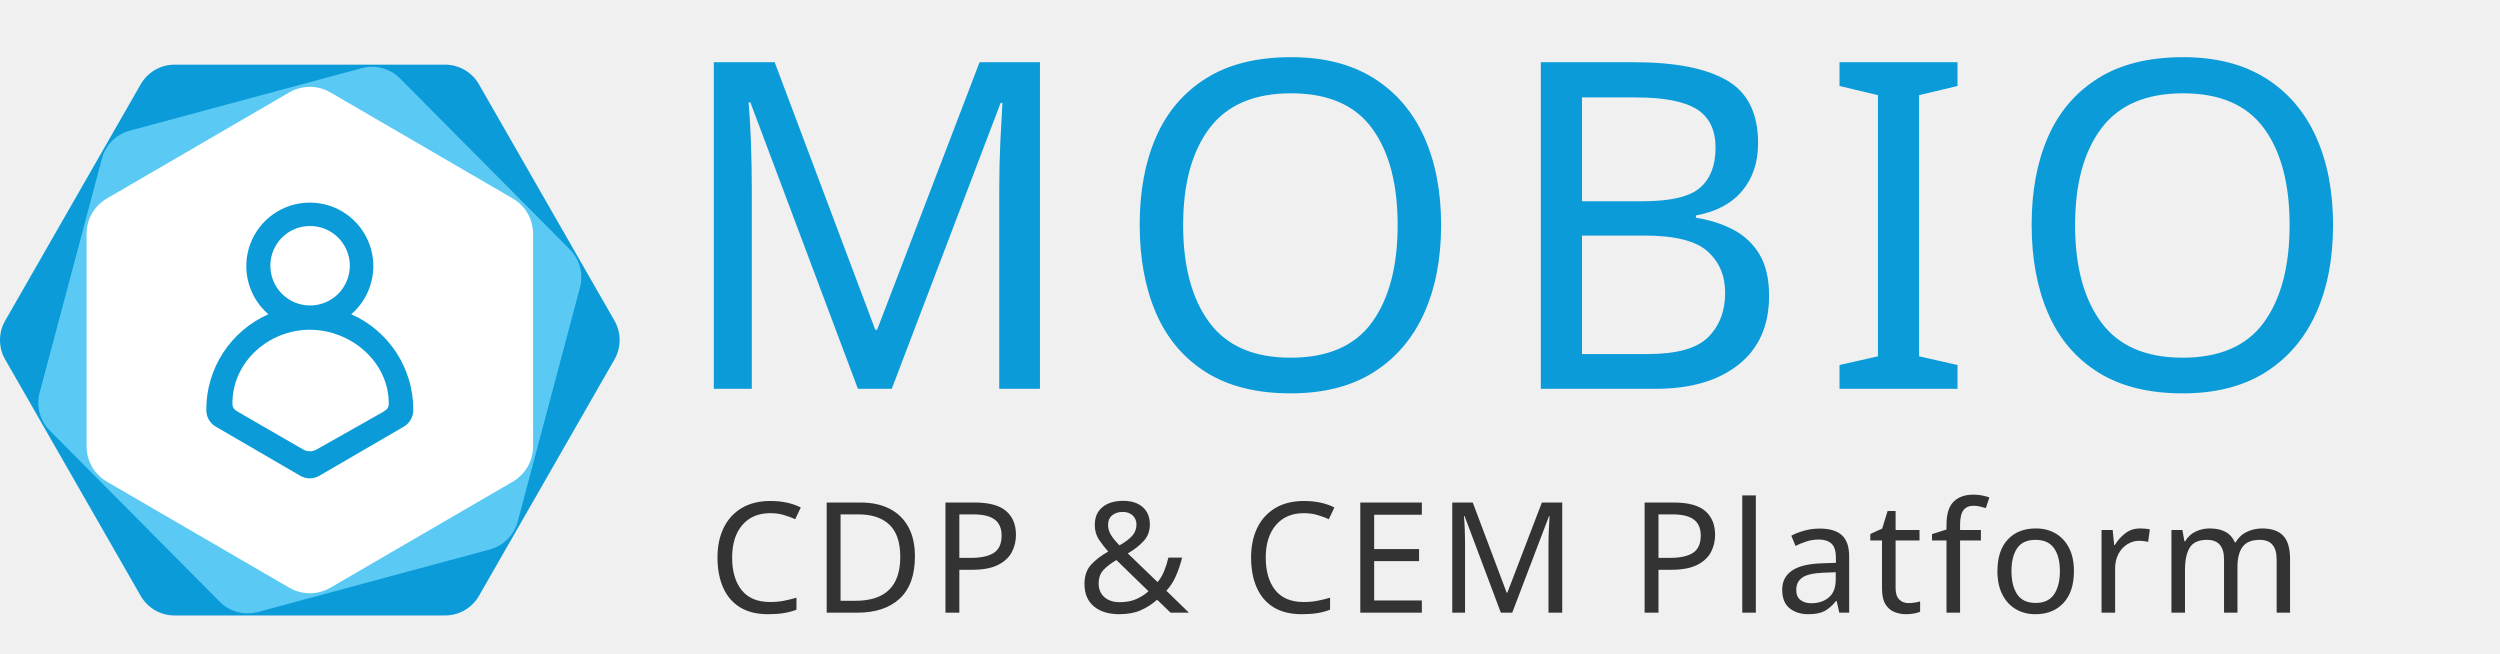
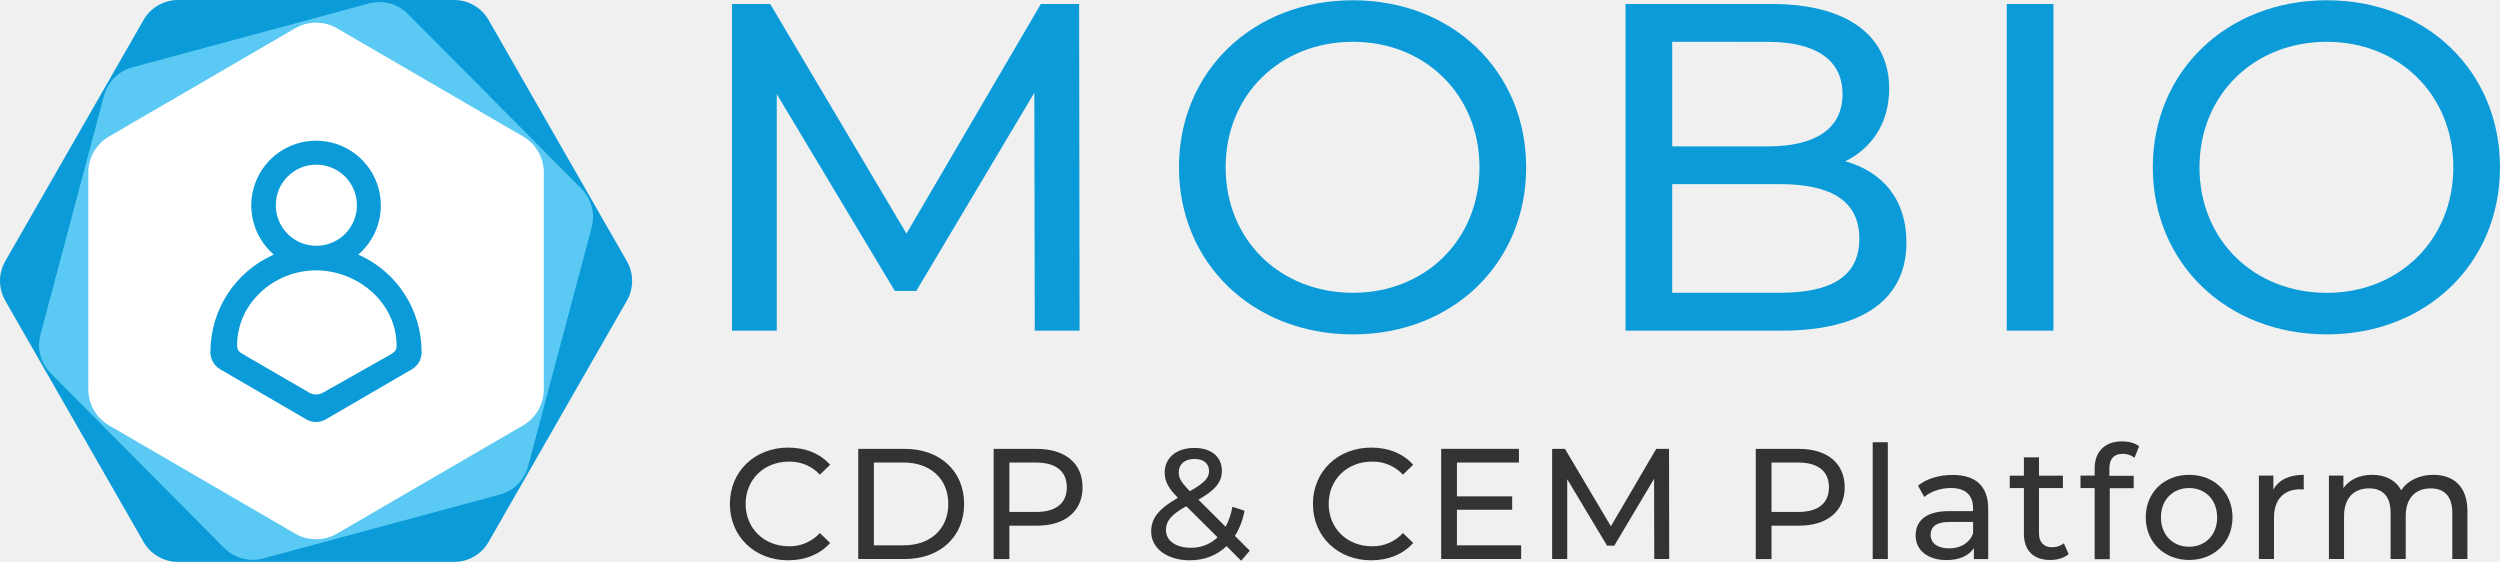
- <svg xmlns="http://www.w3.org/2000/svg" viewBox="0 0 1393.71 364.16">
+ <svg xmlns="http://www.w3.org/2000/svg" viewBox="0 0 1366.18 307.06">
  <defs>
-     <style>.cls-1,.cls-5{fill:#0a9bd8;}.cls-2{fill:#5acaf4;}.cls-3{fill:#fff;}.cls-4{font-size:86px;fill:#333;letter-spacing:0.04em;}.cls-4,.cls-5{font-family:Montserrat-Medium, Montserrat;font-weight:500;}.cls-5{font-size:255px;letter-spacing:0.06em;}</style>
+     <style>.cls-1{fill:#0a9bd8;}.cls-2{fill:#5acaf4;}.cls-3{fill:#fff;}.cls-4{fill:#333;}</style>
  </defs>
  <g id="Layer_2" data-name="Layer 2">
    <g id="Layer_1-2" data-name="Layer 1">
-       <path class="cls-1" d="M248.15,36.05H97.29A21.73,21.73,0,0,0,78.44,47L2.88,178.78a21.71,21.71,0,0,0,0,21.61L78.44,332.2a21.72,21.72,0,0,0,18.85,10.91H248.15A21.72,21.72,0,0,0,267,332.2l75.56-131.81a21.71,21.71,0,0,0,0-21.61L267,47A21.73,21.73,0,0,0,248.15,36.05Z" />
-       <path class="cls-2" d="M27.72,240l94.8,95.47a21.93,21.93,0,0,0,21.27,5.72l129.34-34.9a21.94,21.94,0,0,0,15.48-15.54l34.74-130.55a22,22,0,0,0-5.63-21.1l-94.8-95.46A21.93,21.93,0,0,0,201.65,38L72.31,72.85A21.92,21.92,0,0,0,56.83,88.39L22.09,218.94A21.94,21.94,0,0,0,27.72,240Z" />
-       <path class="cls-3" d="M297.18,248.83V130.34a22.79,22.79,0,0,0-11.35-19.71L184.18,51.52a22.8,22.8,0,0,0-22.92,0L59.61,110.63a22.79,22.79,0,0,0-11.35,19.71V248.83a22.79,22.79,0,0,0,11.35,19.71l101.65,59.1a22.8,22.8,0,0,0,22.92,0l101.65-59.1A22.79,22.79,0,0,0,297.18,248.83Z" />
-       <path class="cls-1" d="M195.83,175.18a35.41,35.41,0,1,0-46.22,0A58.12,58.12,0,0,0,115,228.43v.21a10.63,10.63,0,0,0,5.26,9.19l47.17,27.43a10.51,10.51,0,0,0,10.54,0l47.17-27.43a10.63,10.63,0,0,0,5.26-9.19v-.21A58.12,58.12,0,0,0,195.83,175.18ZM172.72,126a22.15,22.15,0,1,1-22,22.15A22.07,22.07,0,0,1,172.72,126Zm44,99c0,2.72-1.45,3.61-3.79,5l-36.38,20.56a7.55,7.55,0,0,1-7.58,0L133.36,230c-2.34-1.36-3.79-2.25-3.79-5v-.16c0-23.09,20.22-41,43.15-41s44,17.91,44,41Z" />
-       <text class="cls-4" transform="translate(394.73 341.55)">CDP &amp; CEM Platform</text>
-       <text class="cls-5" transform="translate(373.21 216.75)">MOBIO</text>
+       <path class="cls-1" d="M248.15,0H97.29A21.71,21.71,0,0,0,78.44,10.92L2.88,142.73a21.69,21.69,0,0,0,0,21.6L78.44,296.14a21.73,21.73,0,0,0,18.85,10.92H248.15A21.73,21.73,0,0,0,267,296.14l75.56-131.81a21.69,21.69,0,0,0,0-21.6L267,10.92A21.71,21.71,0,0,0,248.15,0Z" />
+       <path class="cls-2" d="M27.72,204l94.8,95.46a21.93,21.93,0,0,0,21.27,5.72l129.34-34.9a21.91,21.91,0,0,0,15.48-15.53l34.74-130.56a21.94,21.94,0,0,0-5.63-21.09L222.92,7.62A21.9,21.9,0,0,0,201.65,1.9L72.31,36.8A21.91,21.91,0,0,0,56.83,52.33L22.09,182.89A21.94,21.94,0,0,0,27.72,204Z" />
+       <path class="cls-3" d="M297.18,212.77V94.29a22.79,22.79,0,0,0-11.35-19.72L184.18,15.47a22.8,22.8,0,0,0-22.92,0L59.61,74.57A22.79,22.79,0,0,0,48.26,94.29V212.77a22.82,22.82,0,0,0,11.35,19.72l101.65,59.1a22.8,22.8,0,0,0,22.92,0l101.65-59.1A22.82,22.82,0,0,0,297.18,212.77Z" />
+       <path class="cls-1" d="M195.83,139.12a35.41,35.41,0,1,0-46.22,0A58.12,58.12,0,0,0,115,192.37v.21a10.63,10.63,0,0,0,5.26,9.19l47.17,27.43a10.51,10.51,0,0,0,10.54,0l47.17-27.43a10.63,10.63,0,0,0,5.26-9.19v-.21A58.12,58.12,0,0,0,195.83,139.12ZM172.72,90a22.16,22.16,0,1,1-22,22.15A22.08,22.08,0,0,1,172.72,90Zm44,99c0,2.73-1.45,3.62-3.79,5l-36.38,20.55a7.55,7.55,0,0,1-7.58,0L133.36,193.9c-2.34-1.36-3.79-2.25-3.79-5v-.15c0-23.1,20.22-41,43.15-41s44,17.9,44,41Z" />
+       <path class="cls-4" d="M398.86,275.39c0-17.8,13.58-30.79,31.9-30.79,9.29,0,17.37,3.19,22.88,9.38l-5.59,5.42a22.29,22.29,0,0,0-16.94-7.14c-13.59,0-23.65,9.8-23.65,23.13s10.06,23.13,23.65,23.13a22.4,22.4,0,0,0,16.94-7.22l5.59,5.42c-5.51,6.19-13.59,9.46-23,9.46C412.44,306.18,398.86,293.19,398.86,275.39Z" />
+       <path class="cls-4" d="M469,245.29h25.37c19.35,0,32.5,12.21,32.5,30.1s-13.15,30.1-32.5,30.1H469ZM493.8,298c14.88,0,24.42-9.12,24.42-22.62s-9.54-22.62-24.42-22.62H477.55V298Z" />
+       <path class="cls-4" d="M591.58,266.27c0,13.08-9.46,21-25.11,21H551.59v18.23H543v-60.2h23.48C582.12,245.29,591.58,253.2,591.58,266.27Zm-8.6,0c0-8.59-5.76-13.5-16.77-13.5H551.59v27h14.62C577.22,279.78,583,274.87,583,266.27Z" />
+       <path class="cls-4" d="M678.27,306.44l-8-8c-5.25,5.07-12.13,7.74-20.13,7.74-12.21,0-21.06-6.45-21.06-15.65,0-7.4,4.21-12.56,14.62-18.49-5.42-5.42-7.23-9.29-7.23-13.76,0-8.09,6.37-13.5,16.25-13.5,9.12,0,15,4.73,15,12.55,0,6.11-3.61,10.49-12.82,15.74l14.88,14.79a37.67,37.67,0,0,0,3.7-10.92l6.62,2.15a39.78,39.78,0,0,1-5.24,13.76l8.08,8.08Zm-12.9-12.82-17.12-17c-8.43,4.73-11.09,8.26-11.09,13.08,0,5.76,5.42,9.63,13.5,9.63A20.44,20.44,0,0,0,665.37,293.62Zm-21.24-35.51c0,3.09,1.2,5.33,6.1,10.31,7.91-4.47,10.49-7.22,10.49-11,0-4-2.84-6.62-8-6.62C647.31,250.8,644.13,253.81,644.13,258.11Z" />
+       <path class="cls-4" d="M717.48,275.39c0-17.8,13.59-30.79,31.91-30.79,9.29,0,17.37,3.19,22.87,9.38l-5.59,5.42a22.27,22.27,0,0,0-16.94-7.14c-13.59,0-23.65,9.8-23.65,23.13s10.06,23.13,23.65,23.13a22.38,22.38,0,0,0,16.94-7.22l5.59,5.42c-5.5,6.19-13.58,9.46-23,9.46C731.07,306.18,717.48,293.19,717.48,275.39Z" />
+       <path class="cls-4" d="M831.26,298v7.48H787.57v-60.2h42.48v7.48H796.17v18.49h30.19v7.31H796.17V298Z" />
+       <path class="cls-4" d="M904,305.49l-.08-43.86-21.76,36.55h-3.95l-21.76-36.29v43.6H848.2v-60.2h7l25.11,42.31,24.77-42.31h7l.09,60.2Z" />
+       <path class="cls-4" d="M1008.07,266.27c0,13.08-9.46,21-25.11,21H968.08v18.23h-8.6v-60.2H983C998.61,245.29,1008.07,253.2,1008.07,266.27Zm-8.6,0c0-8.59-5.76-13.5-16.77-13.5H968.08v27H982.7C993.71,279.78,999.47,274.87,999.47,266.27Z" />
+       <path class="cls-4" d="M1023.38,241.68h8.26v63.81h-8.26Z" />
+       <path class="cls-4" d="M1086.5,278v27.52h-7.82v-6c-2.75,4.13-7.83,6.54-15,6.54-10.32,0-16.85-5.51-16.85-13.42,0-7.31,4.73-13.33,18.32-13.33h13.07v-1.63c0-7-4-11-12.21-11-5.42,0-10.93,1.89-14.45,4.9l-3.44-6.19c4.73-3.79,11.52-5.85,18.83-5.85C1079.45,259.48,1086.5,265.5,1086.5,278Zm-8.25,13.59v-6.37h-12.73c-8.17,0-10.49,3.19-10.49,7.06,0,4.55,3.78,7.39,10.06,7.39S1076.18,296.8,1078.25,291.56Z" />
+       <path class="cls-4" d="M1130.45,302.82c-2.5,2.15-6.28,3.19-10,3.19-9.2,0-14.44-5.08-14.44-14.28v-25h-7.74v-6.8H1106v-10h8.25v10h13.07v6.8h-13.07v24.68c0,4.9,2.58,7.65,7.14,7.65a10.37,10.37,0,0,0,6.45-2.15Z" />
+       <path class="cls-4" d="M1152.72,256v4H1166v6.8h-13.08v38.78h-8.25V266.71h-7.74v-6.8h7.74v-4c0-8.86,5.33-14.71,15-14.71,3.52,0,7,.86,9.29,2.67l-2.5,6.28a10.67,10.67,0,0,0-6.36-2.15C1155.22,248,1152.72,250.71,1152.72,256Z" />
+       <path class="cls-4" d="M1172.59,282.7c0-13.59,10.06-23.22,23.73-23.22S1220,269.11,1220,282.7,1210,306,1196.32,306,1172.59,296.29,1172.59,282.7Zm39,0c0-9.72-6.54-16-15.31-16s-15.39,6.27-15.39,16,6.62,16.08,15.39,16.08S1211.63,292.42,1211.63,282.7Z" />
+       <path class="cls-4" d="M1258.93,259.48v8a13.94,13.94,0,0,0-1.89-.09c-8.86,0-14.36,5.42-14.36,15.4v22.7h-8.26V259.91h7.91v7.65C1245.26,262.23,1250.93,259.48,1258.93,259.48Z" />
+       <path class="cls-4" d="M1348.37,279.26v26.23h-8.26V280.21c0-8.95-4.3-13.33-11.78-13.33-8.25,0-13.67,5.24-13.67,15.13v23.48h-8.26V280.21c0-8.95-4.3-13.33-11.78-13.33-8.26,0-13.67,5.24-13.67,15.13v23.48h-8.26V259.91h7.91v6.8c3.27-4.65,8.86-7.23,15.74-7.23s12.81,2.75,15.82,8.43c3.44-5.16,9.81-8.43,17.55-8.43C1340.8,259.48,1348.37,265.84,1348.37,279.26Z" />
+       <path class="cls-1" d="M565.48,180.69l-.25-130L500.71,159H489L424.47,51.41V180.69H400V2.19H420.9l74.46,125.46L568.8,2.19h20.91l.25,178.5Z" />
+       <path class="cls-1" d="M644.27,91.44c0-52.27,40.29-91.29,95.12-91.29C793.7.15,834,38.91,834,91.44s-40.3,91.29-94.61,91.29C684.56,182.73,644.27,143.72,644.27,91.44Zm164.23,0c0-39.52-29.59-68.6-69.11-68.6-40,0-69.62,29.08-69.62,68.6S699.35,160,739.39,160C778.91,160,808.5,131,808.5,91.44Z" />
+       <path class="cls-1" d="M1041.82,132.5c0,30.6-23.21,48.19-68.34,48.19H888.31V2.19h80.07c41,0,64,17.34,64,46.16,0,19.38-9.94,32.89-24,39.78C1028.56,93.74,1041.82,108.78,1041.82,132.5Zm-128-109.66V80h52.27c26,0,40.8-9.69,40.8-28.56s-14.79-28.57-40.8-28.57Zm102.25,107.62c0-20.66-15.3-29.84-43.6-29.84H913.81V160h58.65C1000.76,160,1016.06,151.11,1016.06,130.46Z" />
+       <path class="cls-1" d="M1096.64,2.19h25.5v178.5h-25.5Z" />
+       <path class="cls-1" d="M1176.45,91.44c0-52.27,40.29-91.29,95.12-91.29,54.32,0,94.61,38.76,94.61,91.29s-40.29,91.29-94.61,91.29C1216.74,182.73,1176.45,143.72,1176.45,91.44Zm164.23,0c0-39.52-29.59-68.6-69.11-68.6-40,0-69.62,29.08-69.62,68.6s29.58,68.6,69.62,68.6C1311.09,160,1340.68,131,1340.68,91.44Z" />
    </g>
  </g>
</svg>
